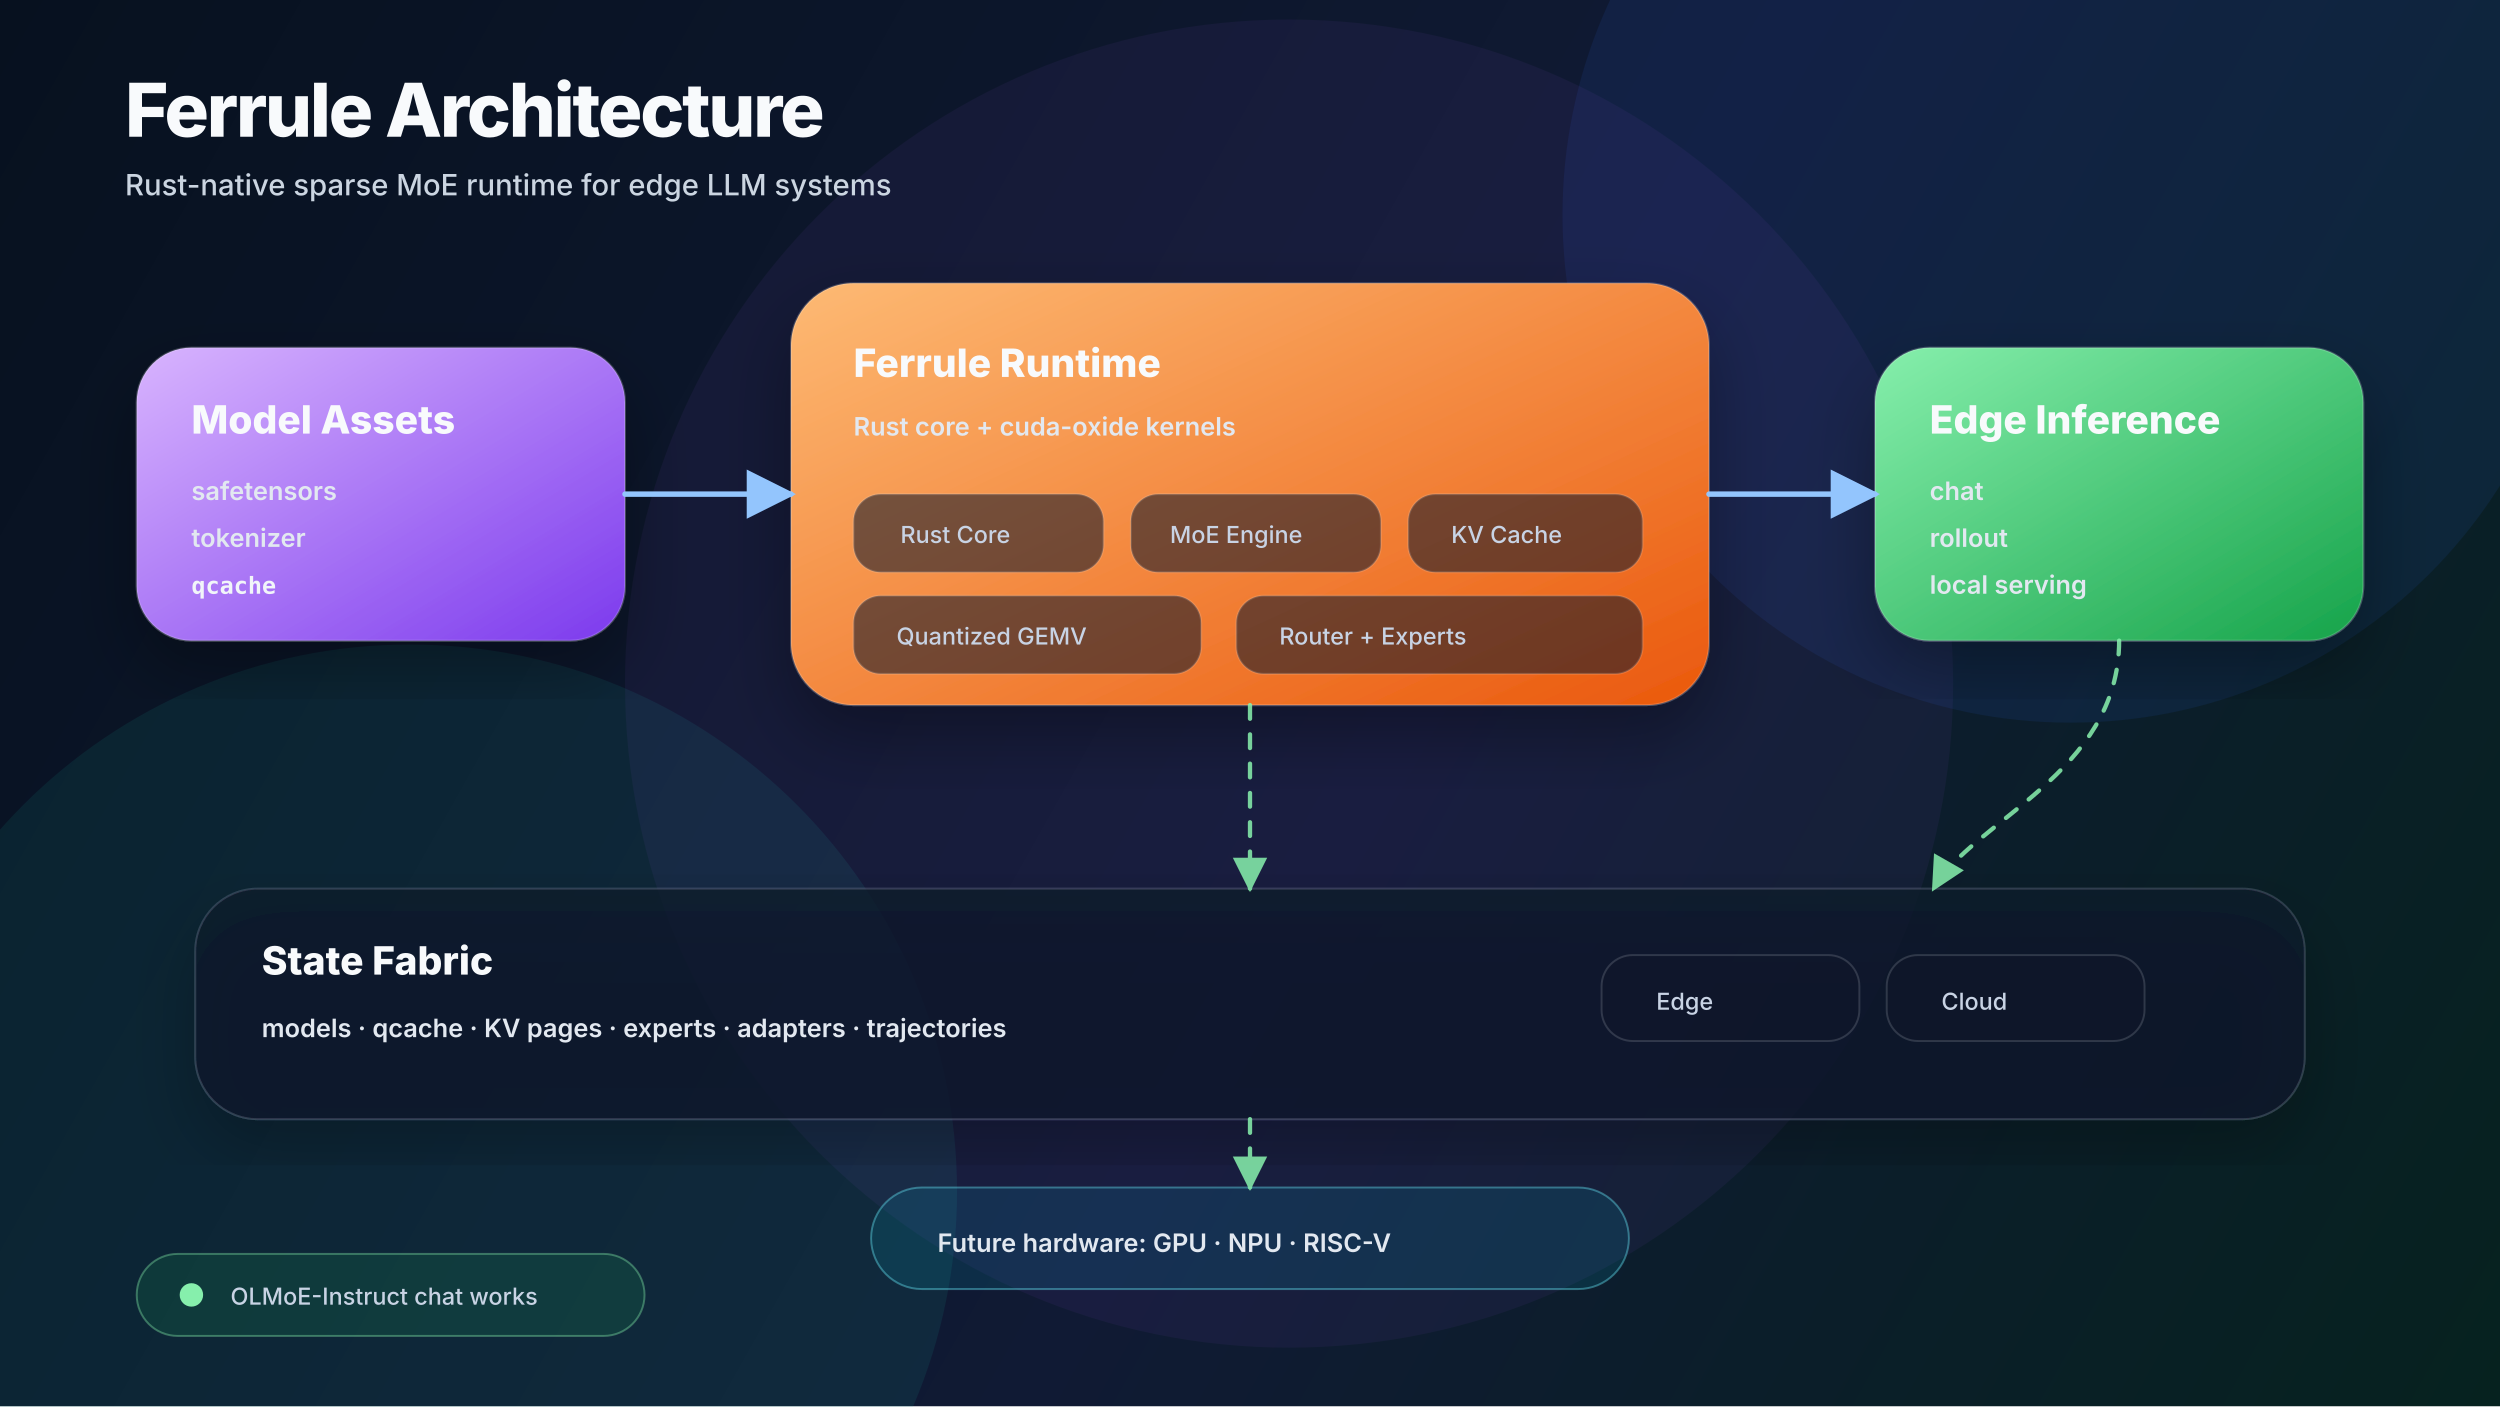
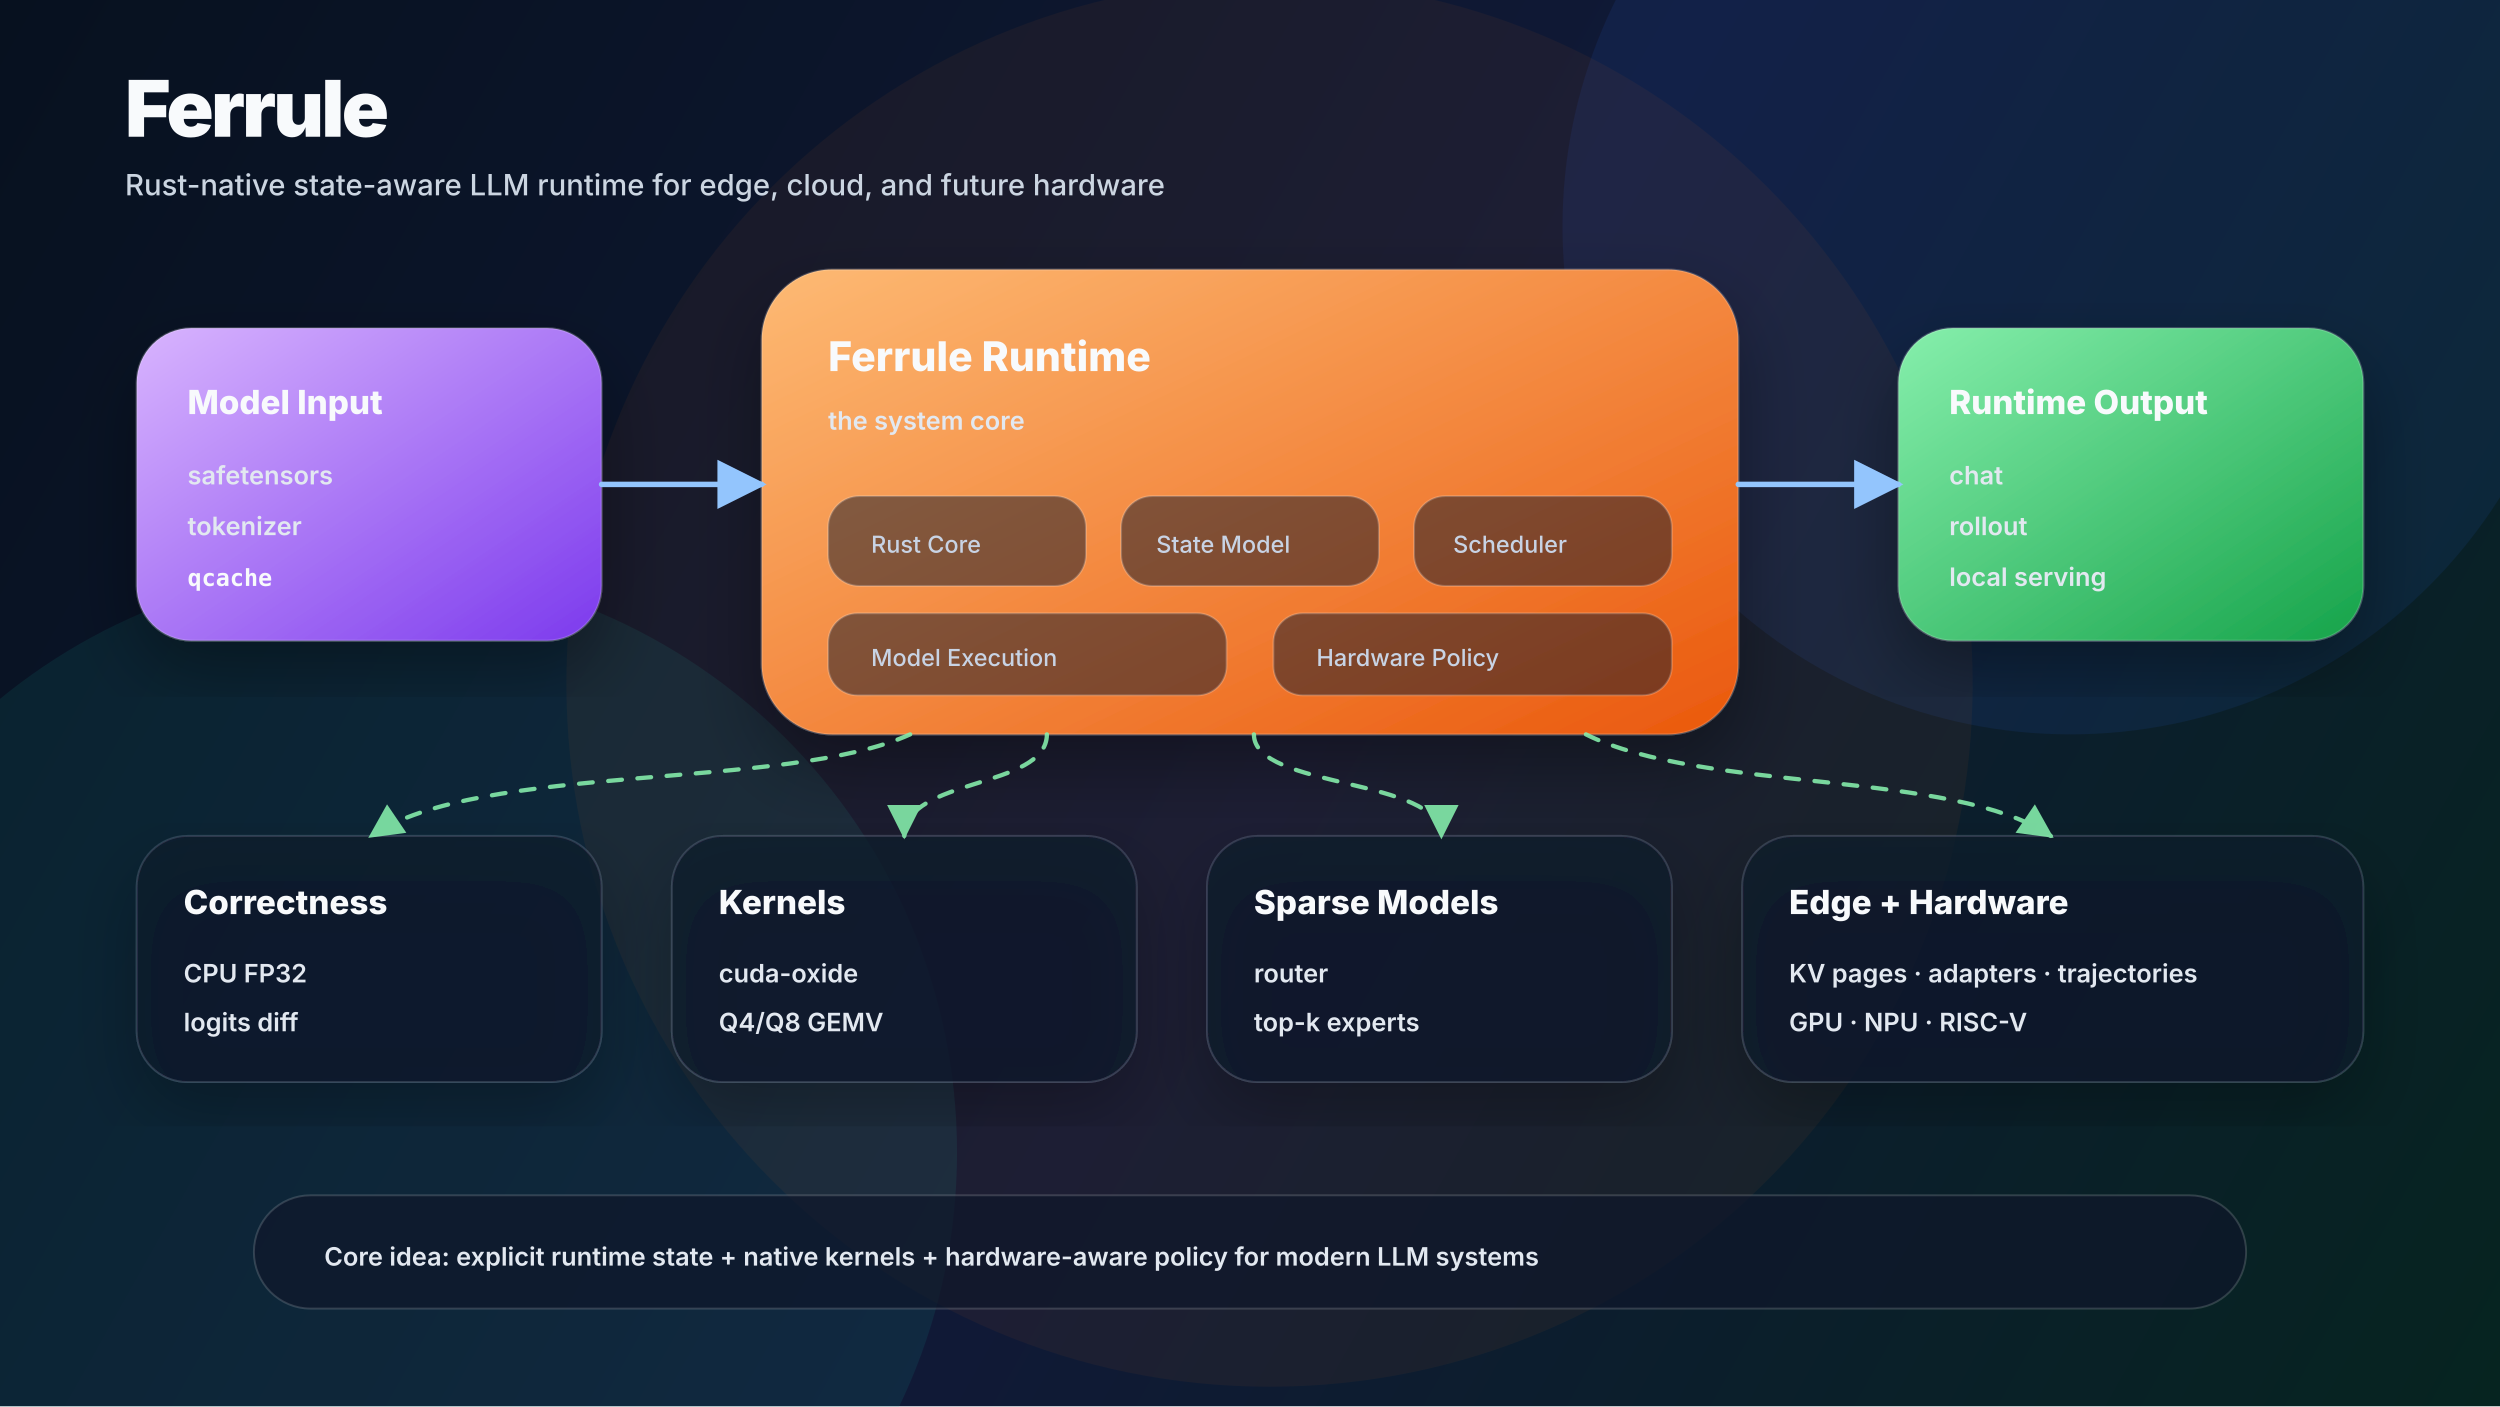
<svg xmlns="http://www.w3.org/2000/svg" width="1280" height="720" viewBox="0 0 1280 720" fill="none" role="img" aria-labelledby="title desc">
  <defs>
    <linearGradient id="bg" x1="0" y1="0" x2="1280" y2="720" gradientUnits="userSpaceOnUse">
      <stop stop-color="#07111F" />
-       <stop offset="0.55" stop-color="#101A34" />
-       <stop offset="1" stop-color="#06221F" />
+       <stop offset="0.52" stop-color="#101936" />
+       <stop offset="1" stop-color="#062420" />
    </linearGradient>
-     <linearGradient id="orange" x1="0" y1="0" x2="1" y2="1">
+     <linearGradient id="core" x1="0" y1="0" x2="1" y2="1">
      <stop stop-color="#FDBA74" />
      <stop offset="1" stop-color="#EA580C" />
    </linearGradient>
    <linearGradient id="blue" x1="0" y1="0" x2="1" y2="1">
      <stop stop-color="#93C5FD" />
      <stop offset="1" stop-color="#2563EB" />
    </linearGradient>
+     <linearGradient id="purple" x1="0" y1="0" x2="1" y2="1">
+       <stop stop-color="#D8B4FE" />
+       <stop offset="1" stop-color="#7C3AED" />
+     </linearGradient>
    <linearGradient id="green" x1="0" y1="0" x2="1" y2="1">
      <stop stop-color="#86EFAC" />
      <stop offset="1" stop-color="#16A34A" />
-     </linearGradient>
-     <linearGradient id="purple" x1="0" y1="0" x2="1" y2="1">
-       <stop stop-color="#D8B4FE" />
-       <stop offset="1" stop-color="#7C3AED" />
    </linearGradient>
    <linearGradient id="cyan" x1="0" y1="0" x2="1" y2="1">
      <stop stop-color="#67E8F9" />
      <stop offset="1" stop-color="#0891B2" />
    </linearGradient>
-     <filter id="shadow" x="-20%" y="-20%" width="140%" height="140%">
-       <feDropShadow dx="0" dy="16" stdDeviation="18" flood-color="#000000" flood-opacity="0.32" />
+     <linearGradient id="amber" x1="0" y1="0" x2="1" y2="1">
+       <stop stop-color="#FDE68A" />
+       <stop offset="1" stop-color="#D97706" />
+     </linearGradient>
+     <filter id="shadow" x="-18%" y="-18%" width="136%" height="136%">
+       <feDropShadow dx="0" dy="16" stdDeviation="18" flood-color="#000000" flood-opacity="0.34" />
    </filter>
    <marker id="arrow" viewBox="0 0 10 10" refX="9" refY="5" markerWidth="9" markerHeight="9" orient="auto-start-reverse">
      <path d="M0 0 L10 5 L0 10 z" fill="#93C5FD" />
    </marker>
-     <marker id="arrowSoft" viewBox="0 0 10 10" refX="9" refY="5" markerWidth="8" markerHeight="8" orient="auto-start-reverse">
+     <marker id="arrowGreen" viewBox="0 0 10 10" refX="9" refY="5" markerWidth="8" markerHeight="8" orient="auto-start-reverse">
      <path d="M0 0 L10 5 L0 10 z" fill="#86EFAC" />
    </marker>
    <style>
-       .title { font: 800 38px Inter, ui-sans-serif, system-ui, -apple-system, Segoe UI, sans-serif; fill: #F8FAFC; letter-spacing: -0.03em; }
-       .subtitle { font: 500 15px Inter, ui-sans-serif, system-ui, -apple-system, Segoe UI, sans-serif; fill: #CBD5E1; }
-       .label { font: 760 20px Inter, ui-sans-serif, system-ui, -apple-system, Segoe UI, sans-serif; fill: #F8FAFC; }
+       .title { font: 850 40px Inter, ui-sans-serif, system-ui, -apple-system, Segoe UI, sans-serif; fill: #F8FAFC; letter-spacing: -0.035em; }
+       .subtitle { font: 520 15px Inter, ui-sans-serif, system-ui, -apple-system, Segoe UI, sans-serif; fill: #CBD5E1; }
+       .label { font: 780 21px Inter, ui-sans-serif, system-ui, -apple-system, Segoe UI, sans-serif; fill: #F8FAFC; }
+       .cardLabel { font: 760 17px Inter, ui-sans-serif, system-ui, -apple-system, Segoe UI, sans-serif; fill: #F8FAFC; }
      .small { font: 560 13px Inter, ui-sans-serif, system-ui, -apple-system, Segoe UI, sans-serif; fill: #E2E8F0; }
      .tiny { font: 540 12px Inter, ui-sans-serif, system-ui, -apple-system, Segoe UI, sans-serif; fill: #C8D3E4; }
-       .mono { font: 650 12px ui-monospace, SFMono-Regular, Menlo, Monaco, Consolas, monospace; fill: #F1F5F9; }
+       .mono { font: 700 12px ui-monospace, SFMono-Regular, Menlo, Monaco, Consolas, monospace; fill: #F8FAFC; }
      .card { filter: url(#shadow); stroke: rgba(255,255,255,.18); stroke-width: 1; }
-       .panel { fill: rgba(15,23,42,.78); stroke: rgba(148,163,184,.25); stroke-width: 1; filter: url(#shadow); }
-       .pill { fill: rgba(15,23,42,.56); stroke: rgba(226,232,240,.16); stroke-width: 1; }
+       .panel { fill: rgba(15,23,42,.76); stroke: rgba(148,163,184,.24); stroke-width: 1; filter: url(#shadow); }
+       .pill { fill: rgba(15,23,42,.50); stroke: rgba(255,255,255,.20); stroke-width: 1; }
      .flow { stroke: #93C5FD; stroke-width: 2.8; marker-end: url(#arrow); fill: none; stroke-linecap: round; stroke-linejoin: round; }
-       .softFlow { stroke: #86EFAC; stroke-width: 2.2; marker-end: url(#arrowSoft); fill: none; stroke-linecap: round; stroke-linejoin: round; opacity: .86; }
+       .softFlow { stroke: #86EFAC; stroke-width: 2.2; marker-end: url(#arrowGreen); fill: none; stroke-linecap: round; stroke-linejoin: round; opacity: .88; }
      .dash { stroke-dasharray: 7 8; }
    </style>
  </defs>
  <rect width="1280" height="720" fill="url(#bg)" />
-   <circle cx="1060" cy="110" r="260" fill="#2563EB" opacity="0.10" />
-   <circle cx="210" cy="610" r="280" fill="#14B8A6" opacity="0.10" />
-   <circle cx="660" cy="350" r="340" fill="#A855F7" opacity="0.06" />
-   <text x="64" y="70" class="title">Ferrule Architecture</text>
-   <text x="64" y="100" class="subtitle">Rust-native sparse MoE runtime for edge LLM systems</text>
-   <g transform="translate(70 178)">
-     <rect class="card" width="250" height="150" rx="28" fill="url(#purple)" />
-     <text x="28" y="44" class="label">Model Assets</text>
-     <text x="28" y="78" class="small">safetensors</text>
-     <text x="28" y="102" class="small">tokenizer</text>
-     <text x="28" y="126" class="mono">qcache</text>
-   </g>
-   <g transform="translate(405 145)">
-     <rect class="card" width="470" height="216" rx="32" fill="url(#orange)" />
-     <text x="32" y="48" class="label">Ferrule Runtime</text>
-     <text x="32" y="78" class="small">Rust core + cuda-oxide kernels</text>
-     <g transform="translate(32 108)">
-       <rect class="pill" width="128" height="40" rx="14" />
-       <text x="24" y="25" class="tiny">Rust Core</text>
+   <circle cx="1060" cy="116" r="260" fill="#2563EB" opacity="0.10" />
+   <circle cx="190" cy="590" r="300" fill="#14B8A6" opacity="0.10" />
+   <circle cx="650" cy="350" r="360" fill="#F97316" opacity="0.055" />
+   <text x="64" y="70" class="title">Ferrule</text>
+   <text x="64" y="100" class="subtitle">Rust-native state-aware LLM runtime for edge, cloud, and future hardware</text>
+   <g transform="translate(390 138)">
+     <rect class="card" width="500" height="238" rx="36" fill="url(#core)" />
+     <text x="34" y="52" class="label">Ferrule Runtime</text>
+     <text x="34" y="82" class="small">the system core</text>
+     <g transform="translate(34 116)">
+       <rect class="pill" width="132" height="46" rx="16" />
+       <text x="22" y="29" class="tiny">Rust Core</text>
    </g>
-     <g transform="translate(174 108)">
-       <rect class="pill" width="128" height="40" rx="14" />
-       <text x="20" y="25" class="tiny">MoE Engine</text>
+     <g transform="translate(184 116)">
+       <rect class="pill" width="132" height="46" rx="16" />
+       <text x="18" y="29" class="tiny">State Model</text>
    </g>
-     <g transform="translate(316 108)">
-       <rect class="pill" width="120" height="40" rx="14" />
-       <text x="22" y="25" class="tiny">KV Cache</text>
+     <g transform="translate(334 116)">
+       <rect class="pill" width="132" height="46" rx="16" />
+       <text x="20" y="29" class="tiny">Scheduler</text>
    </g>
-     <g transform="translate(32 160)">
-       <rect class="pill" width="178" height="40" rx="14" />
-       <text x="22" y="25" class="tiny">Quantized GEMV</text>
+     <g transform="translate(34 176)">
+       <rect class="pill" width="204" height="42" rx="15" />
+       <text x="22" y="27" class="tiny">Model Execution</text>
    </g>
-     <g transform="translate(228 160)">
-       <rect class="pill" width="208" height="40" rx="14" />
-       <text x="22" y="25" class="tiny">Router + Experts</text>
+     <g transform="translate(262 176)">
+       <rect class="pill" width="204" height="42" rx="15" />
+       <text x="22" y="27" class="tiny">Hardware Policy</text>
    </g>
  </g>
-   <g transform="translate(960 178)">
-     <rect class="card" width="250" height="150" rx="28" fill="url(#green)" />
-     <text x="28" y="44" class="label">Edge Inference</text>
-     <text x="28" y="78" class="small">chat</text>
-     <text x="28" y="102" class="small">rollout</text>
-     <text x="28" y="126" class="small">local serving</text>
+   <g transform="translate(70 168)">
+     <rect class="card" width="238" height="160" rx="28" fill="url(#purple)" />
+     <text x="26" y="44" class="cardLabel">Model Input</text>
+     <text x="26" y="80" class="small">safetensors</text>
+     <text x="26" y="106" class="small">tokenizer</text>
+     <text x="26" y="132" class="mono">qcache</text>
  </g>
-   <path class="flow" d="M320 253 C350 253 372 253 405 253" />
-   <path class="flow" d="M875 253 C910 253 928 253 960 253" />
-   <g transform="translate(100 455)">
-     <rect class="panel" width="1080" height="118" rx="32" />
-     <text x="34" y="44" class="label">State Fabric</text>
-     <text x="34" y="76" class="small">models · qcache · KV pages · experts · adapters · trajectories</text>
-     <g transform="translate(720 34)">
-       <rect class="pill" width="132" height="44" rx="16" />
-       <text x="28" y="28" class="tiny">Edge</text>
-     </g>
-     <g transform="translate(866 34)">
-       <rect class="pill" width="132" height="44" rx="16" />
-       <text x="28" y="28" class="tiny">Cloud</text>
-     </g>
+   <g transform="translate(972 168)">
+     <rect class="card" width="238" height="160" rx="28" fill="url(#green)" />
+     <text x="26" y="44" class="cardLabel">Runtime Output</text>
+     <text x="26" y="80" class="small">chat</text>
+     <text x="26" y="106" class="small">rollout</text>
+     <text x="26" y="132" class="small">local serving</text>
  </g>
-   <g transform="translate(446 608)">
-     <rect width="388" height="52" rx="26" fill="rgba(6,182,212,.13)" stroke="rgba(103,232,249,.40)" />
-     <text x="34" y="33" class="small">Future hardware: GPU · NPU · RISC-V</text>
+   <path class="flow" d="M308 248 C344 248 354 248 390 248" />
+   <path class="flow" d="M890 248 C926 248 936 248 972 248" />
+   <g transform="translate(70 428)">
+     <rect class="panel" width="238" height="126" rx="26" stroke="rgba(147,197,253,.38)" />
+     <text x="24" y="40" class="cardLabel">Correctness</text>
+     <text x="24" y="75" class="small">CPU FP32</text>
+     <text x="24" y="100" class="small">logits diff</text>
  </g>
-   <path class="softFlow dash" d="M640 361 C640 392 640 420 640 455" />
-   <path class="softFlow dash" d="M1085 328 C1085 396 1010 420 990 455" />
-   <path class="softFlow dash" d="M640 573 C640 590 640 596 640 608" />
-   <g transform="translate(70 642)">
-     <rect width="260" height="42" rx="21" fill="rgba(34,197,94,.13)" stroke="rgba(134,239,172,.38)" />
-     <circle cx="28" cy="21" r="6" fill="#86EFAC" />
-     <text x="48" y="26" class="tiny">OLMoE-Instruct chat works</text>
+   <g transform="translate(344 428)">
+     <rect class="panel" width="238" height="126" rx="26" stroke="rgba(34,211,238,.44)" />
+     <text x="24" y="40" class="cardLabel">Kernels</text>
+     <text x="24" y="75" class="small">cuda-oxide</text>
+     <text x="24" y="100" class="small">Q4/Q8 GEMV</text>
+   </g>
+   <g transform="translate(618 428)">
+     <rect class="panel" width="238" height="126" rx="26" stroke="rgba(253,230,138,.44)" />
+     <text x="24" y="40" class="cardLabel">Sparse Models</text>
+     <text x="24" y="75" class="small">router</text>
+     <text x="24" y="100" class="small">top-k experts</text>
+   </g>
+   <g transform="translate(892 428)">
+     <rect class="panel" width="318" height="126" rx="26" stroke="rgba(134,239,172,.44)" />
+     <text x="24" y="40" class="cardLabel">Edge + Hardware</text>
+     <text x="24" y="75" class="small">KV pages · adapters · trajectories</text>
+     <text x="24" y="100" class="small">GPU · NPU · RISC-V</text>
+   </g>
+   <path class="softFlow dash" d="M642 376 C642 404 738 398 738 428" />
+   <path class="softFlow dash" d="M536 376 C536 404 463 398 463 428" />
+   <path class="softFlow dash" d="M466 376 C402 405 246 390 190 428" />
+   <path class="softFlow dash" d="M812 376 C872 406 1000 394 1050 428" />
+   <g transform="translate(130 612)">
+     <rect width="1020" height="58" rx="29" fill="rgba(15,23,42,.72)" stroke="rgba(255,255,255,.16)" />
+     <text x="36" y="36" class="small">Core idea: explicit runtime state + native kernels + hardware-aware policy for modern LLM systems</text>
  </g>
</svg>
